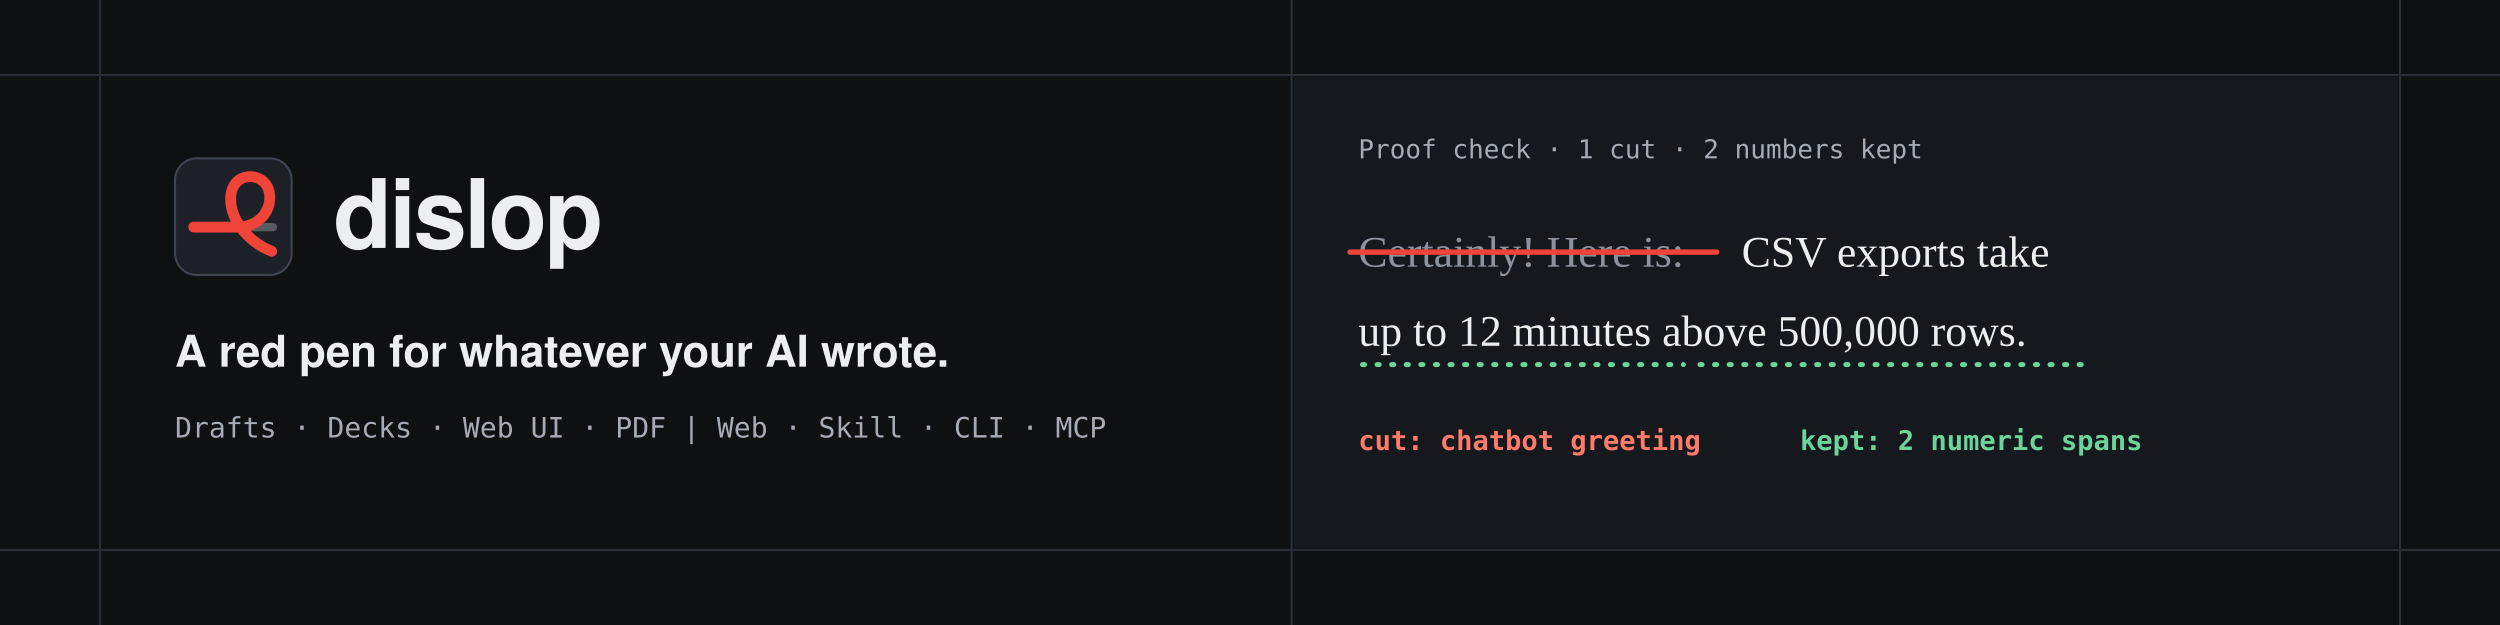
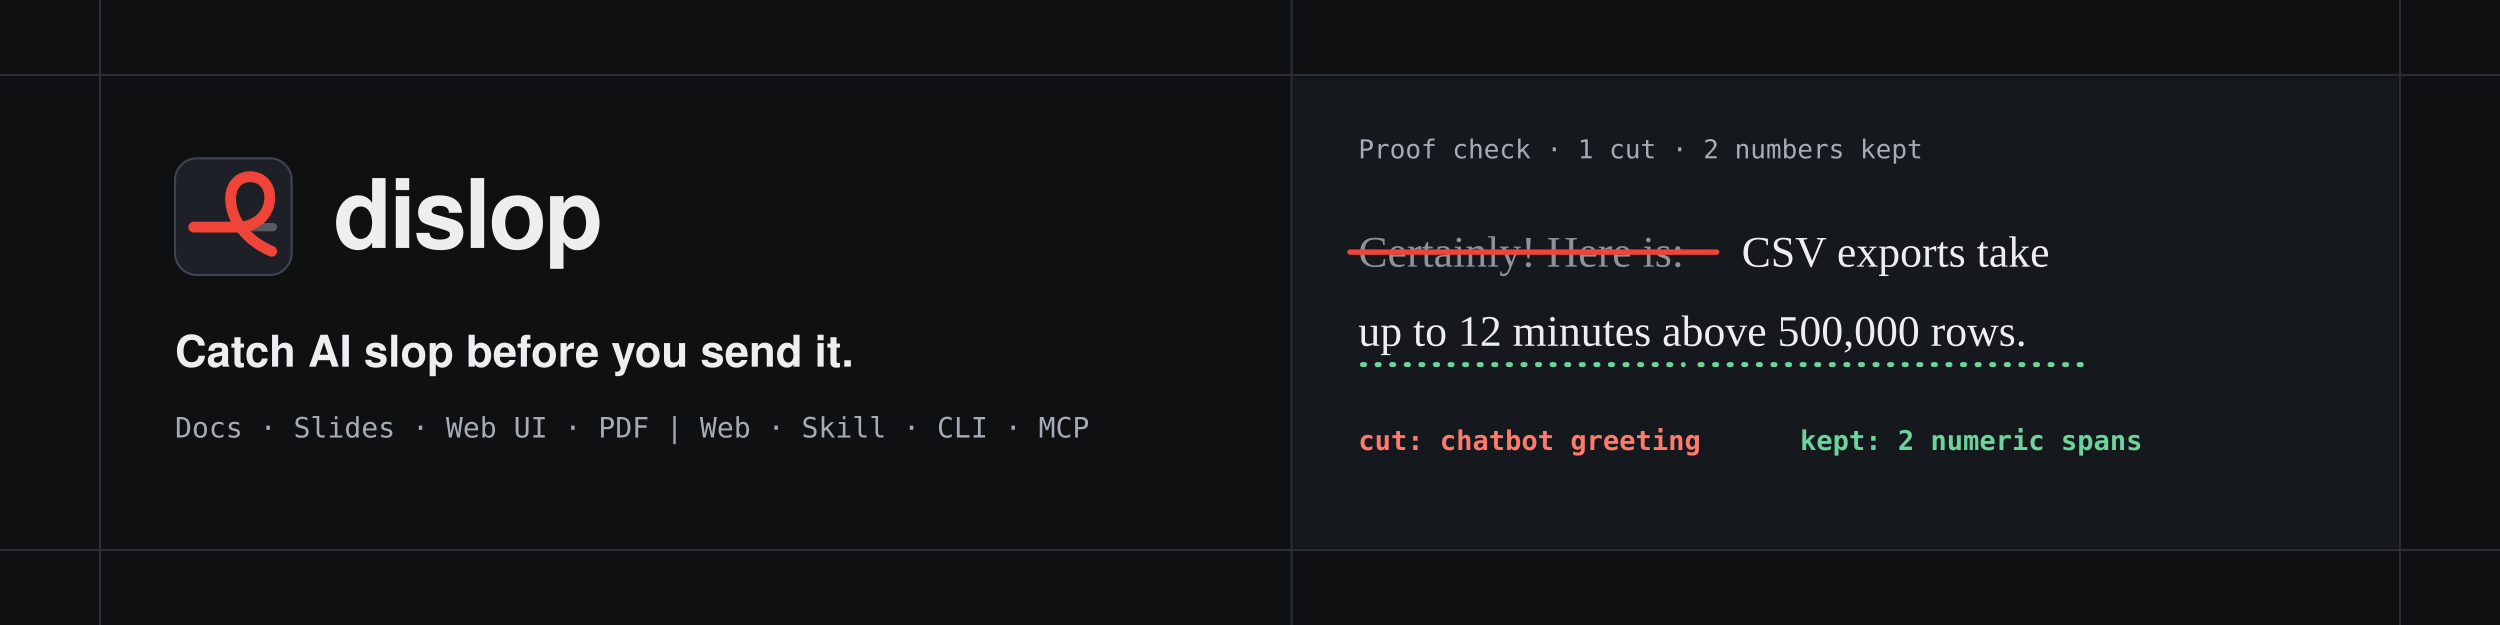
- <svg xmlns="http://www.w3.org/2000/svg" viewBox="0 0 1200 300" width="1200" height="300" fill="none" role="img" aria-label="dislop — A red pen for whatever your AI wrote">
+ <svg xmlns="http://www.w3.org/2000/svg" viewBox="0 0 1200 300" width="1200" height="300" fill="none" role="img" aria-label="dislop — Catch AI slop before you send it">
  <rect width="1200" height="300" fill="#0E1012" />
  <line x1="48" y1="0" x2="48" y2="300" stroke="#2A2F37" stroke-width="1" />
  <line x1="620" y1="0" x2="620" y2="300" stroke="#2A2F37" stroke-width="1" />
  <line x1="1152" y1="0" x2="1152" y2="300" stroke="#2A2F37" stroke-width="1" />
  <line x1="0" y1="36" x2="1200" y2="36" stroke="#2A2F37" stroke-width="1" />
  <line x1="0" y1="264" x2="1200" y2="264" stroke="#2A2F37" stroke-width="1" />
  <g transform="translate(84, 76)">
    <rect width="56" height="56" rx="10.5" fill="#1D2127" stroke="#3E4551" stroke-width="1" />
    <line x1="9" y1="33" x2="47" y2="33" stroke="#ECEEF0" stroke-width="4" stroke-linecap="round" stroke-opacity="0.28" />
    <path d="M9 33H30C39 33 45.5 26.8 45.5 18.8C45.5 12.6 41.3 8.8 36 8.8C30.5 8.8 26.7 13.1 26.7 19.4C26.7 29.5 34.6 39.8 46.4 44.6" stroke="#F04438" stroke-width="5.2" stroke-linecap="round" stroke-linejoin="round" />
    <text x="76" y="43" fill="#ECEEF0" font-family="-apple-system, BlinkMacSystemFont, 'Segoe UI', Helvetica, Arial, sans-serif" font-size="46" font-weight="700" letter-spacing="-1.2">dislop</text>
  </g>
-   <text x="84" y="176" fill="#ECEEF0" font-family="-apple-system, BlinkMacSystemFont, 'Segoe UI', Helvetica, Arial, sans-serif" font-size="21" font-weight="600">A red pen for whatever your AI wrote.</text>
-   <text x="84" y="210" fill="#A6ACB5" font-family="ui-monospace, SFMono-Regular, Menlo, Consolas, monospace" font-size="13.5">Drafts · Decks · Web UI · PDF  |  Web · Skill · CLI · MCP</text>
+   <text x="84" y="176" fill="#ECEEF0" font-family="-apple-system, BlinkMacSystemFont, 'Segoe UI', Helvetica, Arial, sans-serif" font-size="21" font-weight="600">Catch AI slop before you send it.</text>
+   <text x="84" y="210" fill="#A6ACB5" font-family="ui-monospace, SFMono-Regular, Menlo, Consolas, monospace" font-size="13.5">Docs · Slides · Web UI · PDF  |  Web · Skill · CLI · MCP</text>
  <rect x="621" y="37" width="530" height="226" fill="#15181C" />
  <text x="652" y="76" fill="#A6ACB5" font-family="ui-monospace, SFMono-Regular, Menlo, Consolas, monospace" font-size="12.5">Proof check  ·  1 cut  ·  2 numbers kept</text>
  <text x="652" y="128" fill="#8C939E" font-family="Georgia, 'Times New Roman', serif" font-size="21">Certainly! Here is:</text>
  <line x1="648" y1="121" x2="824" y2="121" stroke="#F04438" stroke-width="2.6" stroke-linecap="round" />
  <text x="836" y="128" fill="#ECEEF0" font-family="Georgia, 'Times New Roman', serif" font-size="21">CSV exports take</text>
  <text x="652" y="166" fill="#ECEEF0" font-family="Georgia, 'Times New Roman', serif" font-size="21">up to 12 minutes above 500,000 rows.</text>
  <line x1="654" y1="175" x2="808" y2="175" stroke="#6CD49B" stroke-width="2.4" stroke-linecap="round" stroke-dasharray="1 6" />
  <line x1="816" y1="175" x2="1000" y2="175" stroke="#6CD49B" stroke-width="2.4" stroke-linecap="round" stroke-dasharray="1 6" />
  <text x="652" y="216" fill="#FF7A6B" font-family="ui-monospace, SFMono-Regular, Menlo, Consolas, monospace" font-size="13" font-weight="600">cut: chatbot greeting</text>
  <text x="864" y="216" fill="#6CD49B" font-family="ui-monospace, SFMono-Regular, Menlo, Consolas, monospace" font-size="13" font-weight="600">kept: 2 numeric spans</text>
</svg>
